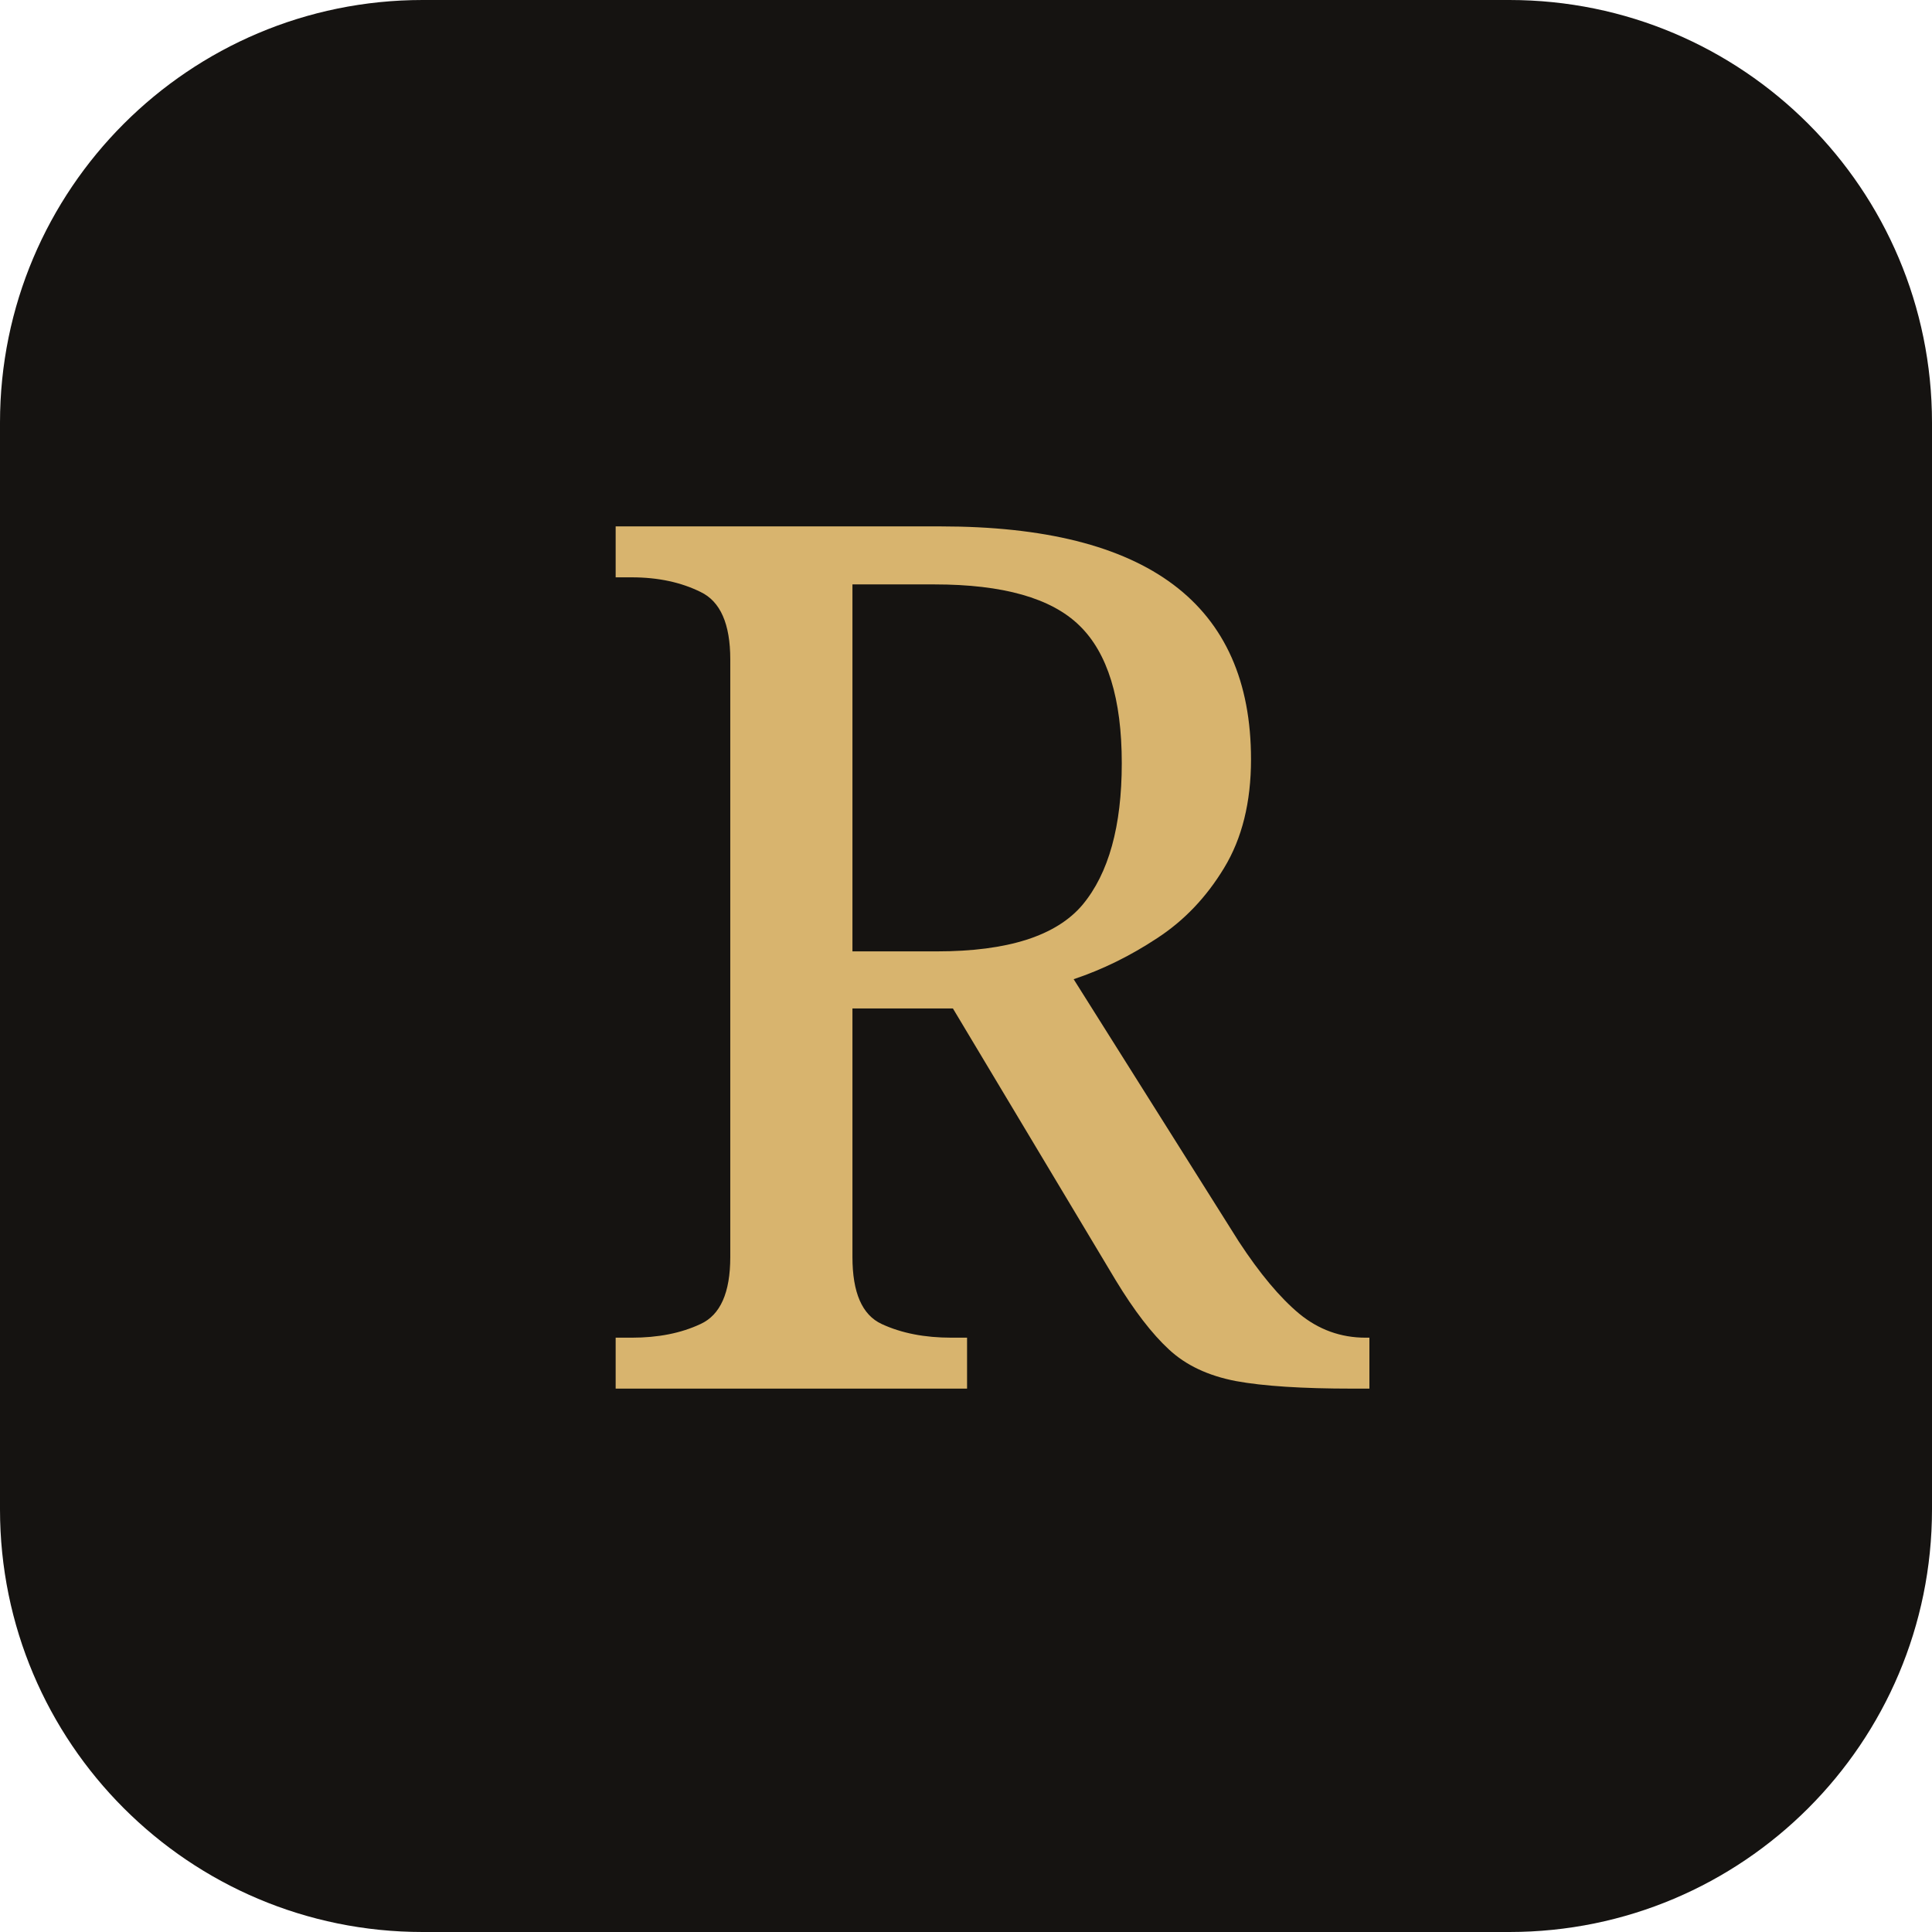
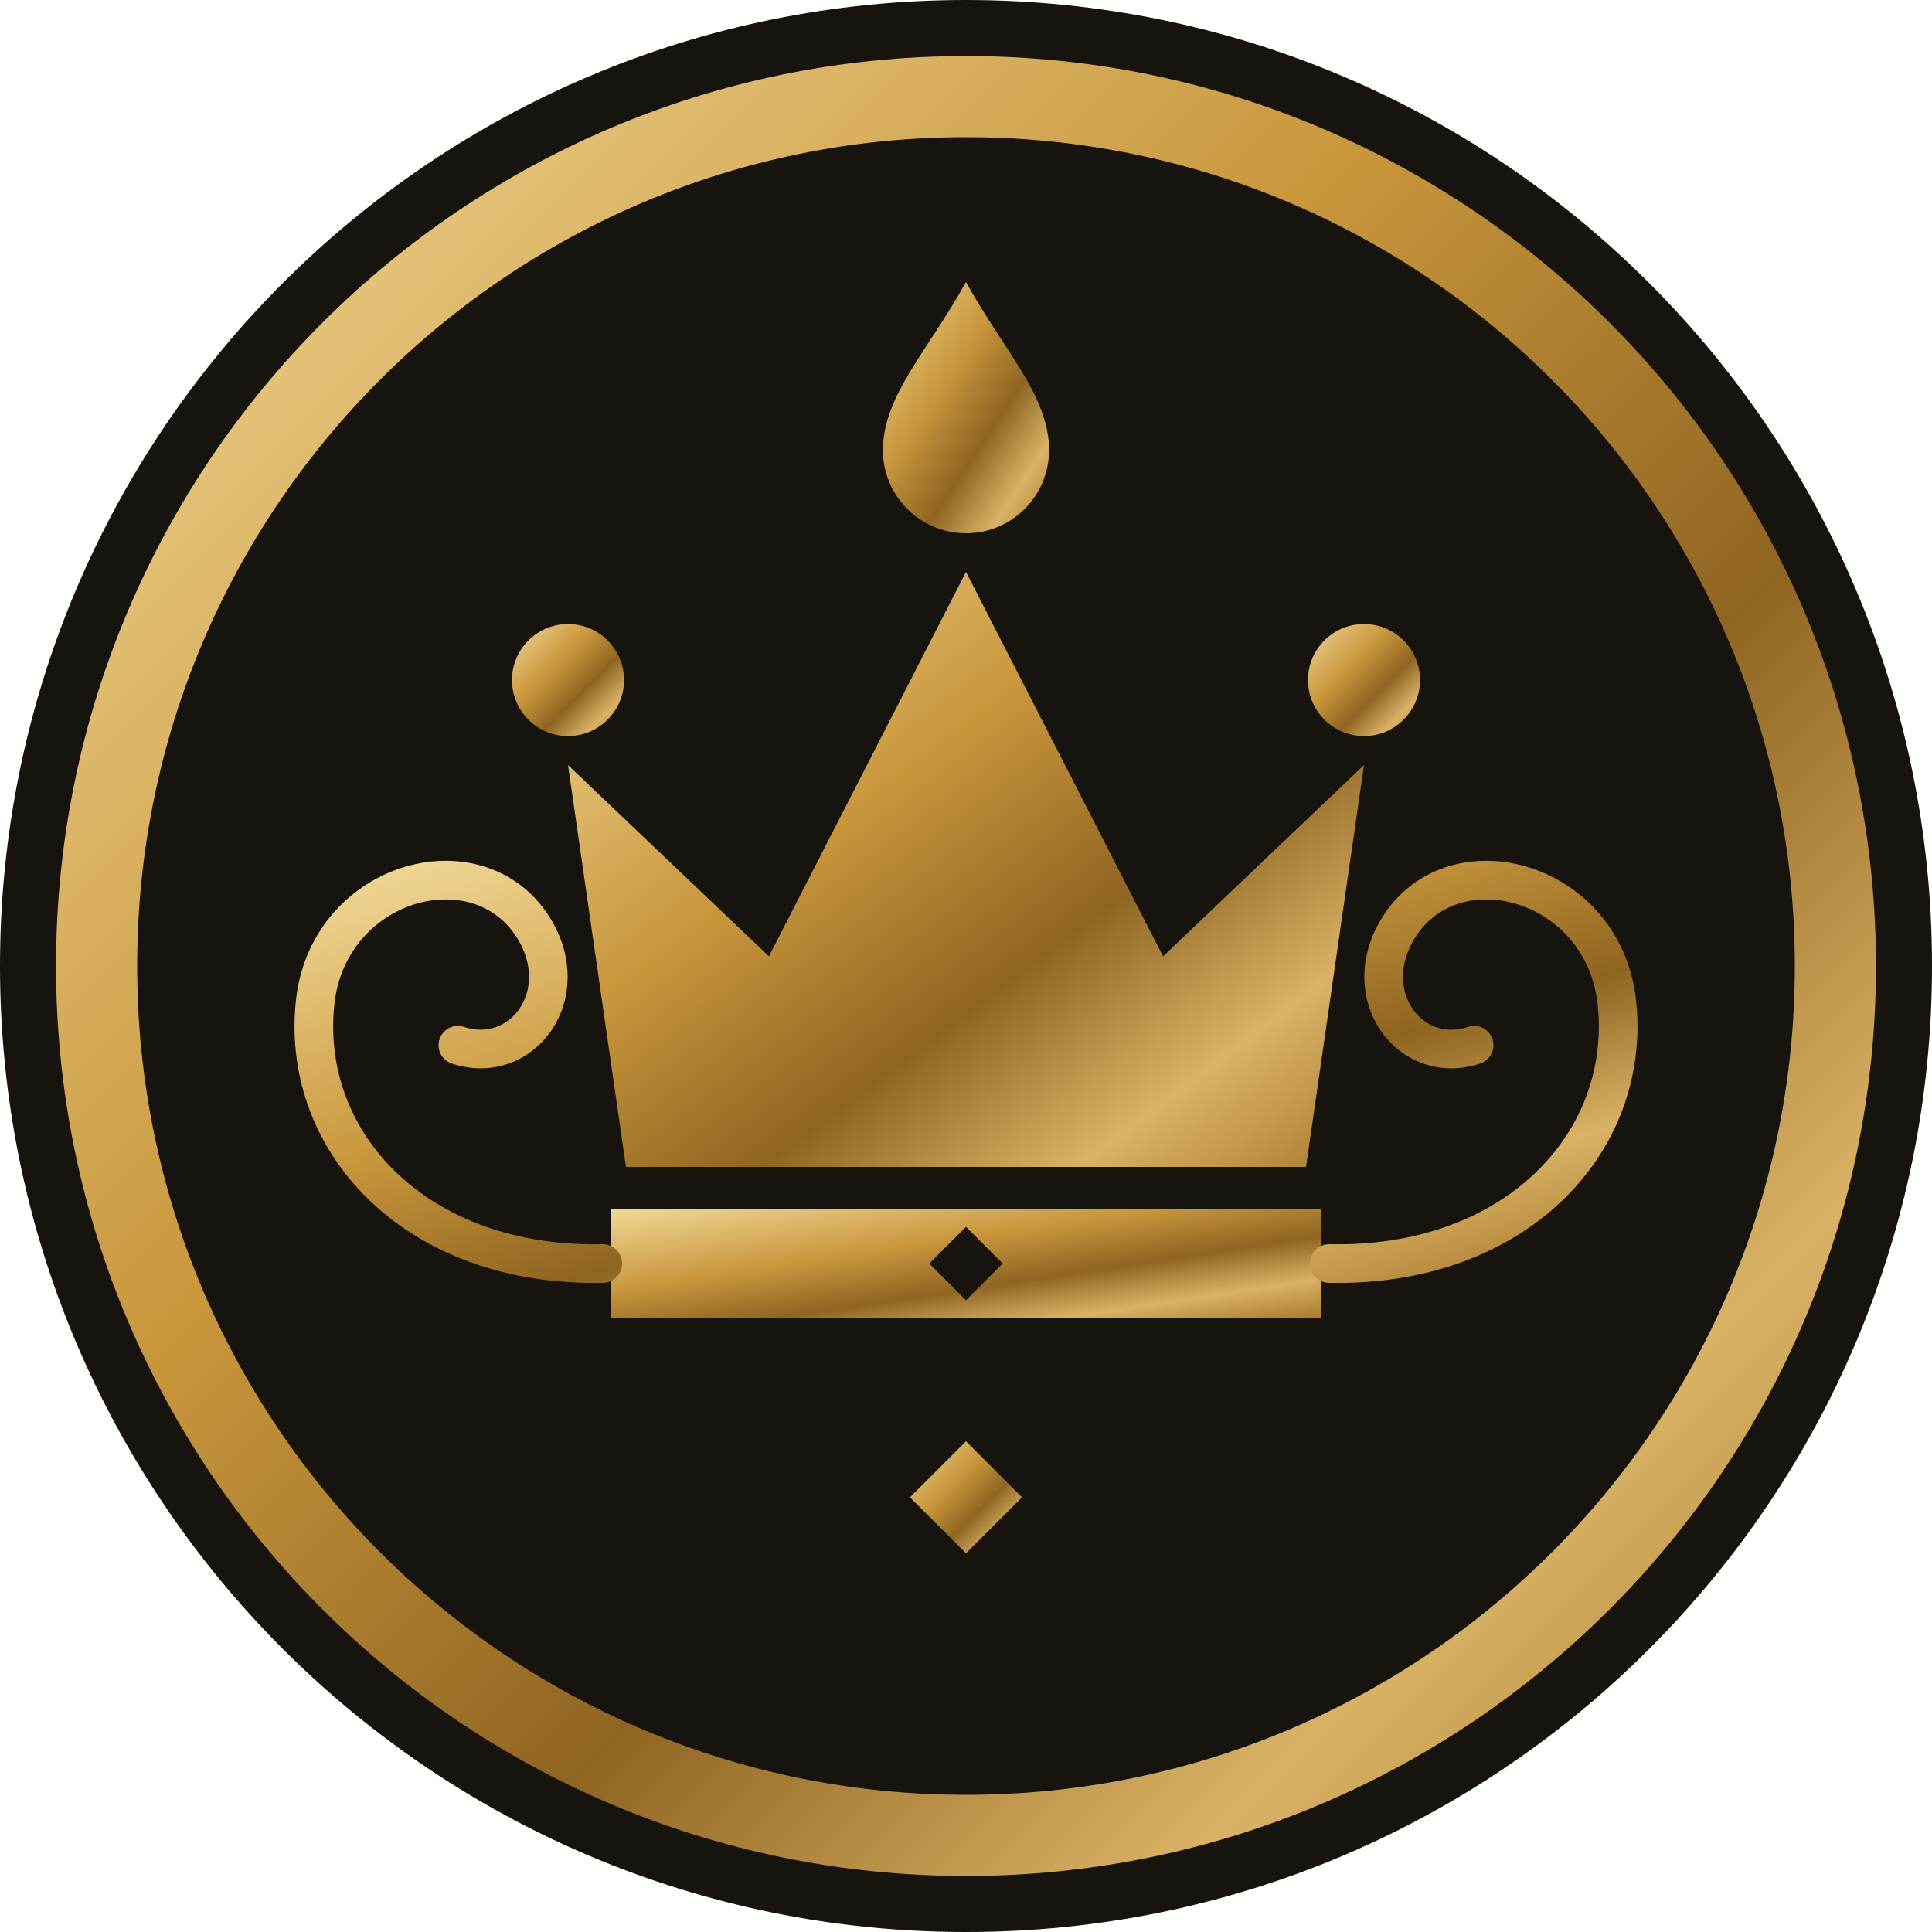
- <svg xmlns="http://www.w3.org/2000/svg" viewBox="0 0 64 64">
-   <rect width="64" height="64" rx="14" fill="#151311" />
-   <text x="32" y="46" text-anchor="middle" font-family="Georgia, serif" font-size="40" fill="#d8b46e">R</text>
+ <svg xmlns="http://www.w3.org/2000/svg" viewBox="0 0 100 100">
+   <defs>
+     <linearGradient id="rrg" x1="0" y1="0" x2="1" y2="1">
+       <stop offset="0" stop-color="#f1d896" />
+       <stop offset=".38" stop-color="#c8963c" />
+       <stop offset=".62" stop-color="#8f6522" />
+       <stop offset=".82" stop-color="#d9b265" />
+       <stop offset="1" stop-color="#a87a2c" />
+     </linearGradient>
+   </defs>
+   <circle cx="50" cy="50" r="50" fill="#17130e" />
+   <circle cx="50" cy="50" r="45" fill="none" stroke="url(#rrg)" stroke-width="4.2" />
+   <path fill="url(#rrg)" d="M50 14.6c2 3.6 4.3 5.9 4.3 8.7a4.3 4.3 0 0 1-8.6 0c0-2.8 2.3-5.1 4.3-8.7Z" />
+   <circle cx="29.4" cy="35.2" r="2.9" fill="url(#rrg)" />
+   <circle cx="70.6" cy="35.2" r="2.9" fill="url(#rrg)" />
+   <path fill="url(#rrg)" d="M32.4 60.4 29.4 39.6l10.4 9.9L50 29.6l10.2 19.9 10.4-9.9-3 20.8Z" />
+   <path fill="url(#rrg)" fill-rule="evenodd" d="M31.6 62.6h36.8v5.6H31.6Zm18.4.9-1.9 1.9 1.9 1.9 1.9-1.9Z" />
+   <path fill="none" stroke="url(#rrg)" stroke-width="2" stroke-linecap="round" d="M31.2 65.4c-9.6.2-15.6-6.2-14.9-13.4.6-6.4 8.4-8.6 11.3-4 2.2 3.5-.6 7.2-3.9 6.1M68.8 65.4c9.6.2 15.6-6.2 14.9-13.4-.6-6.4-8.4-8.6-11.3-4-2.2 3.5.6 7.2 3.9 6.1" />
+   <path fill="url(#rrg)" d="m50 74.6 2.9 2.9-2.9 2.9-2.9-2.9Z" />
</svg>
